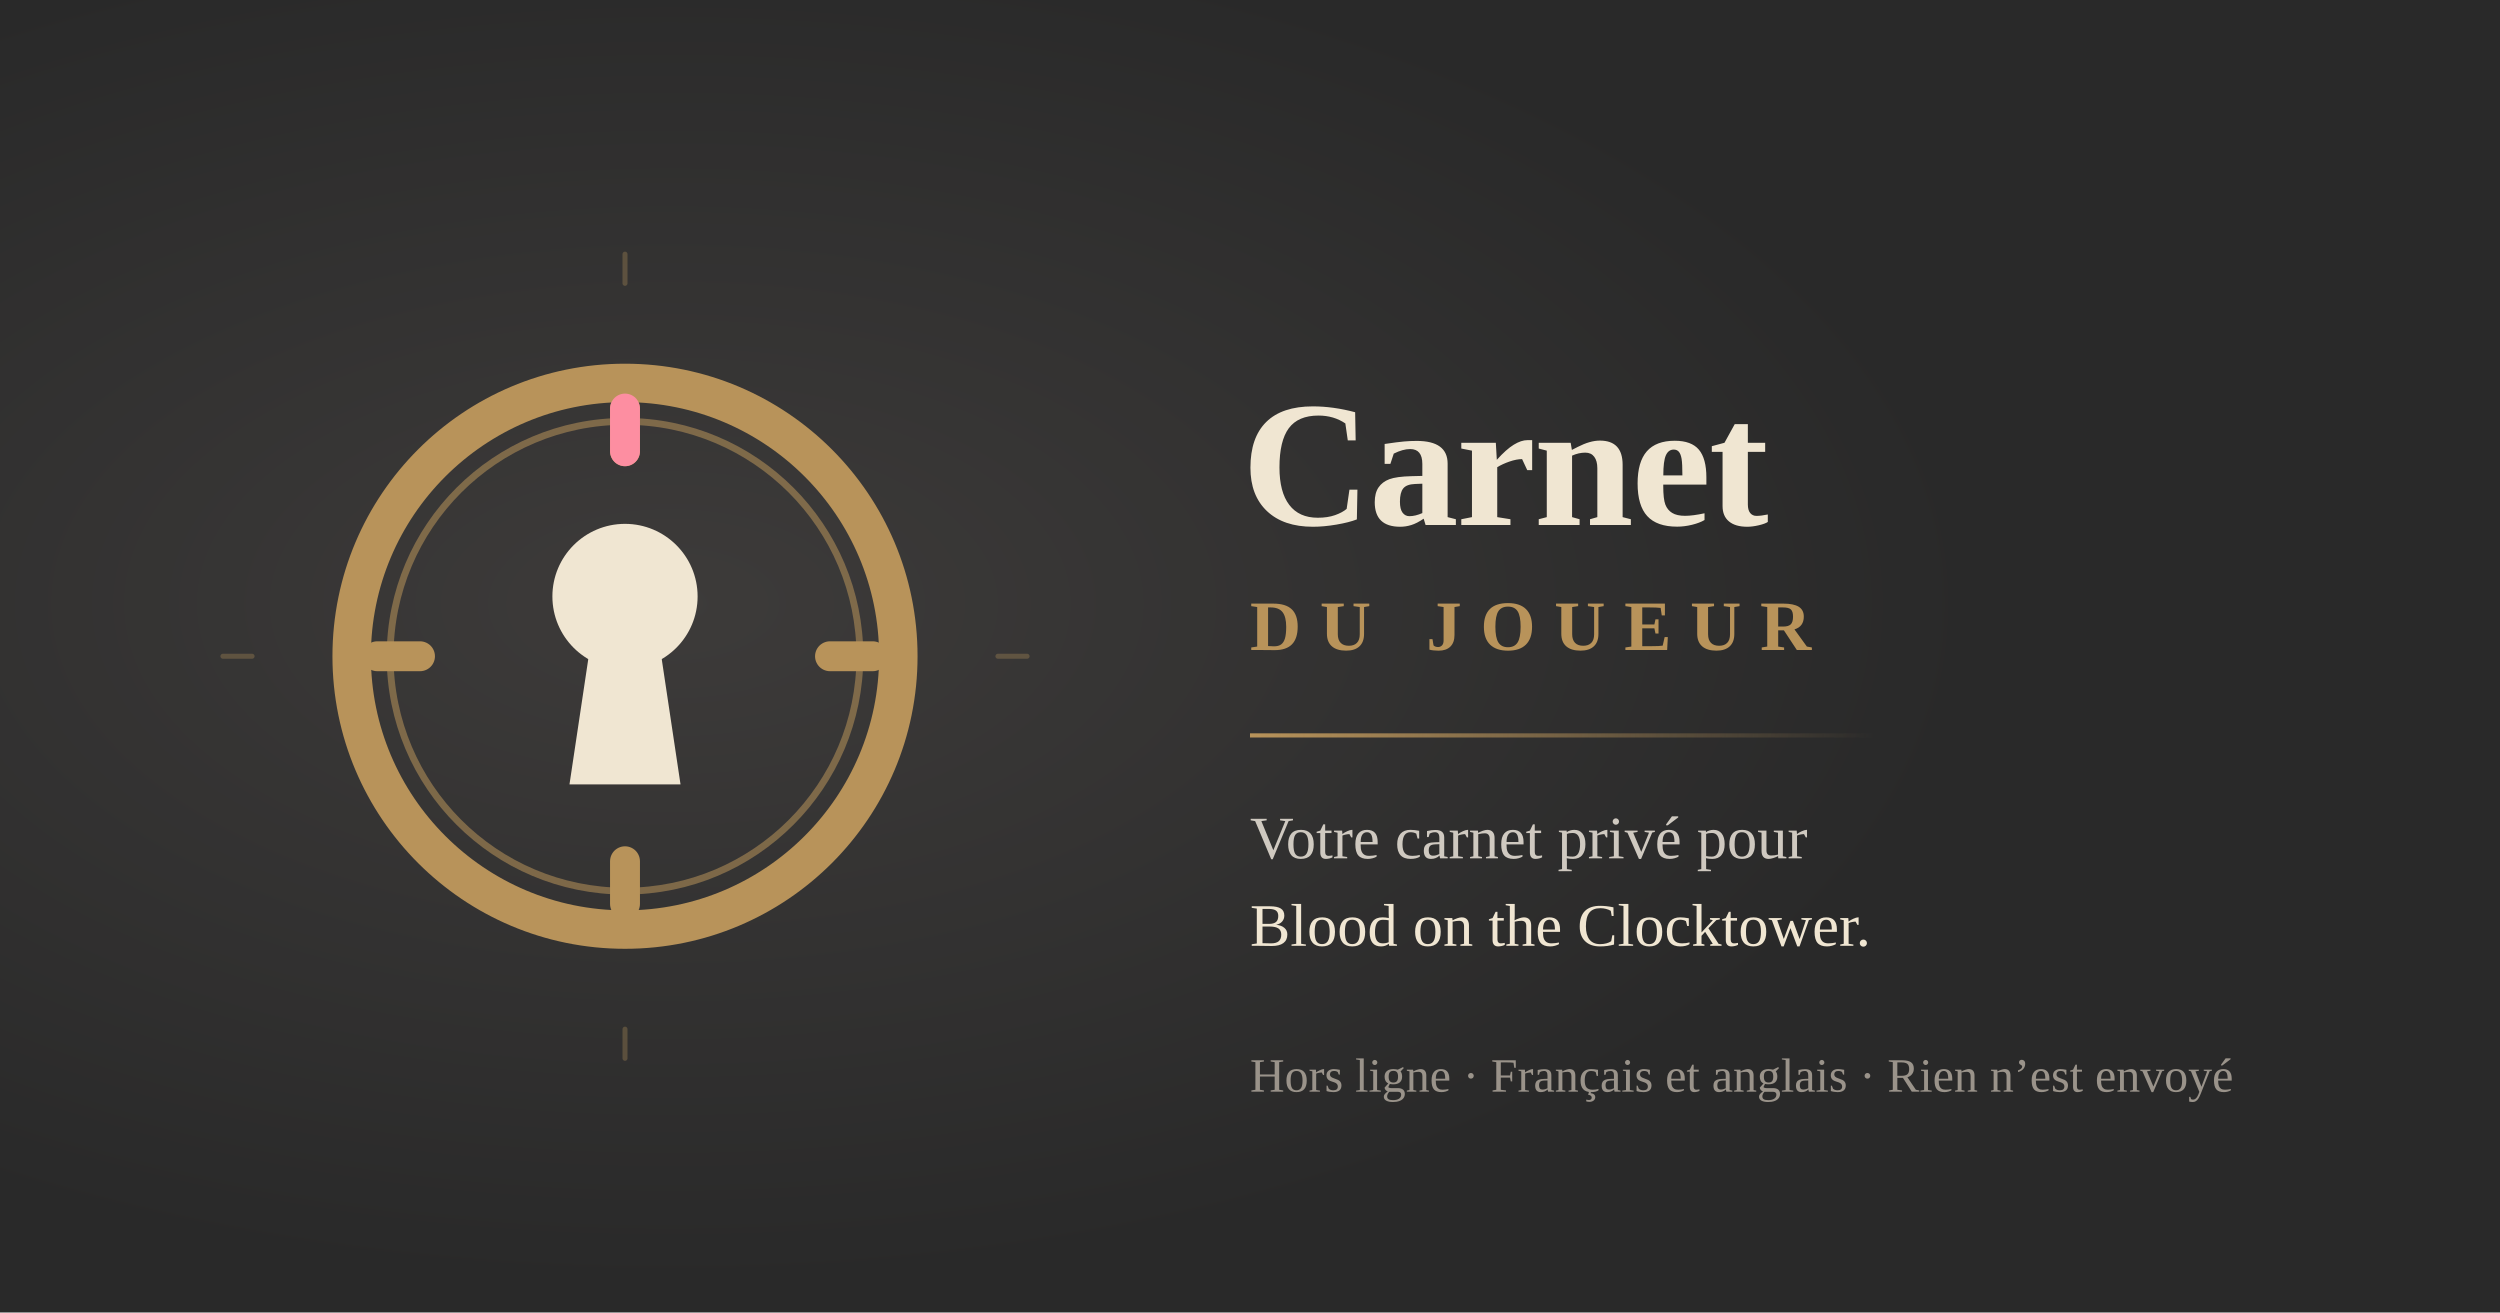
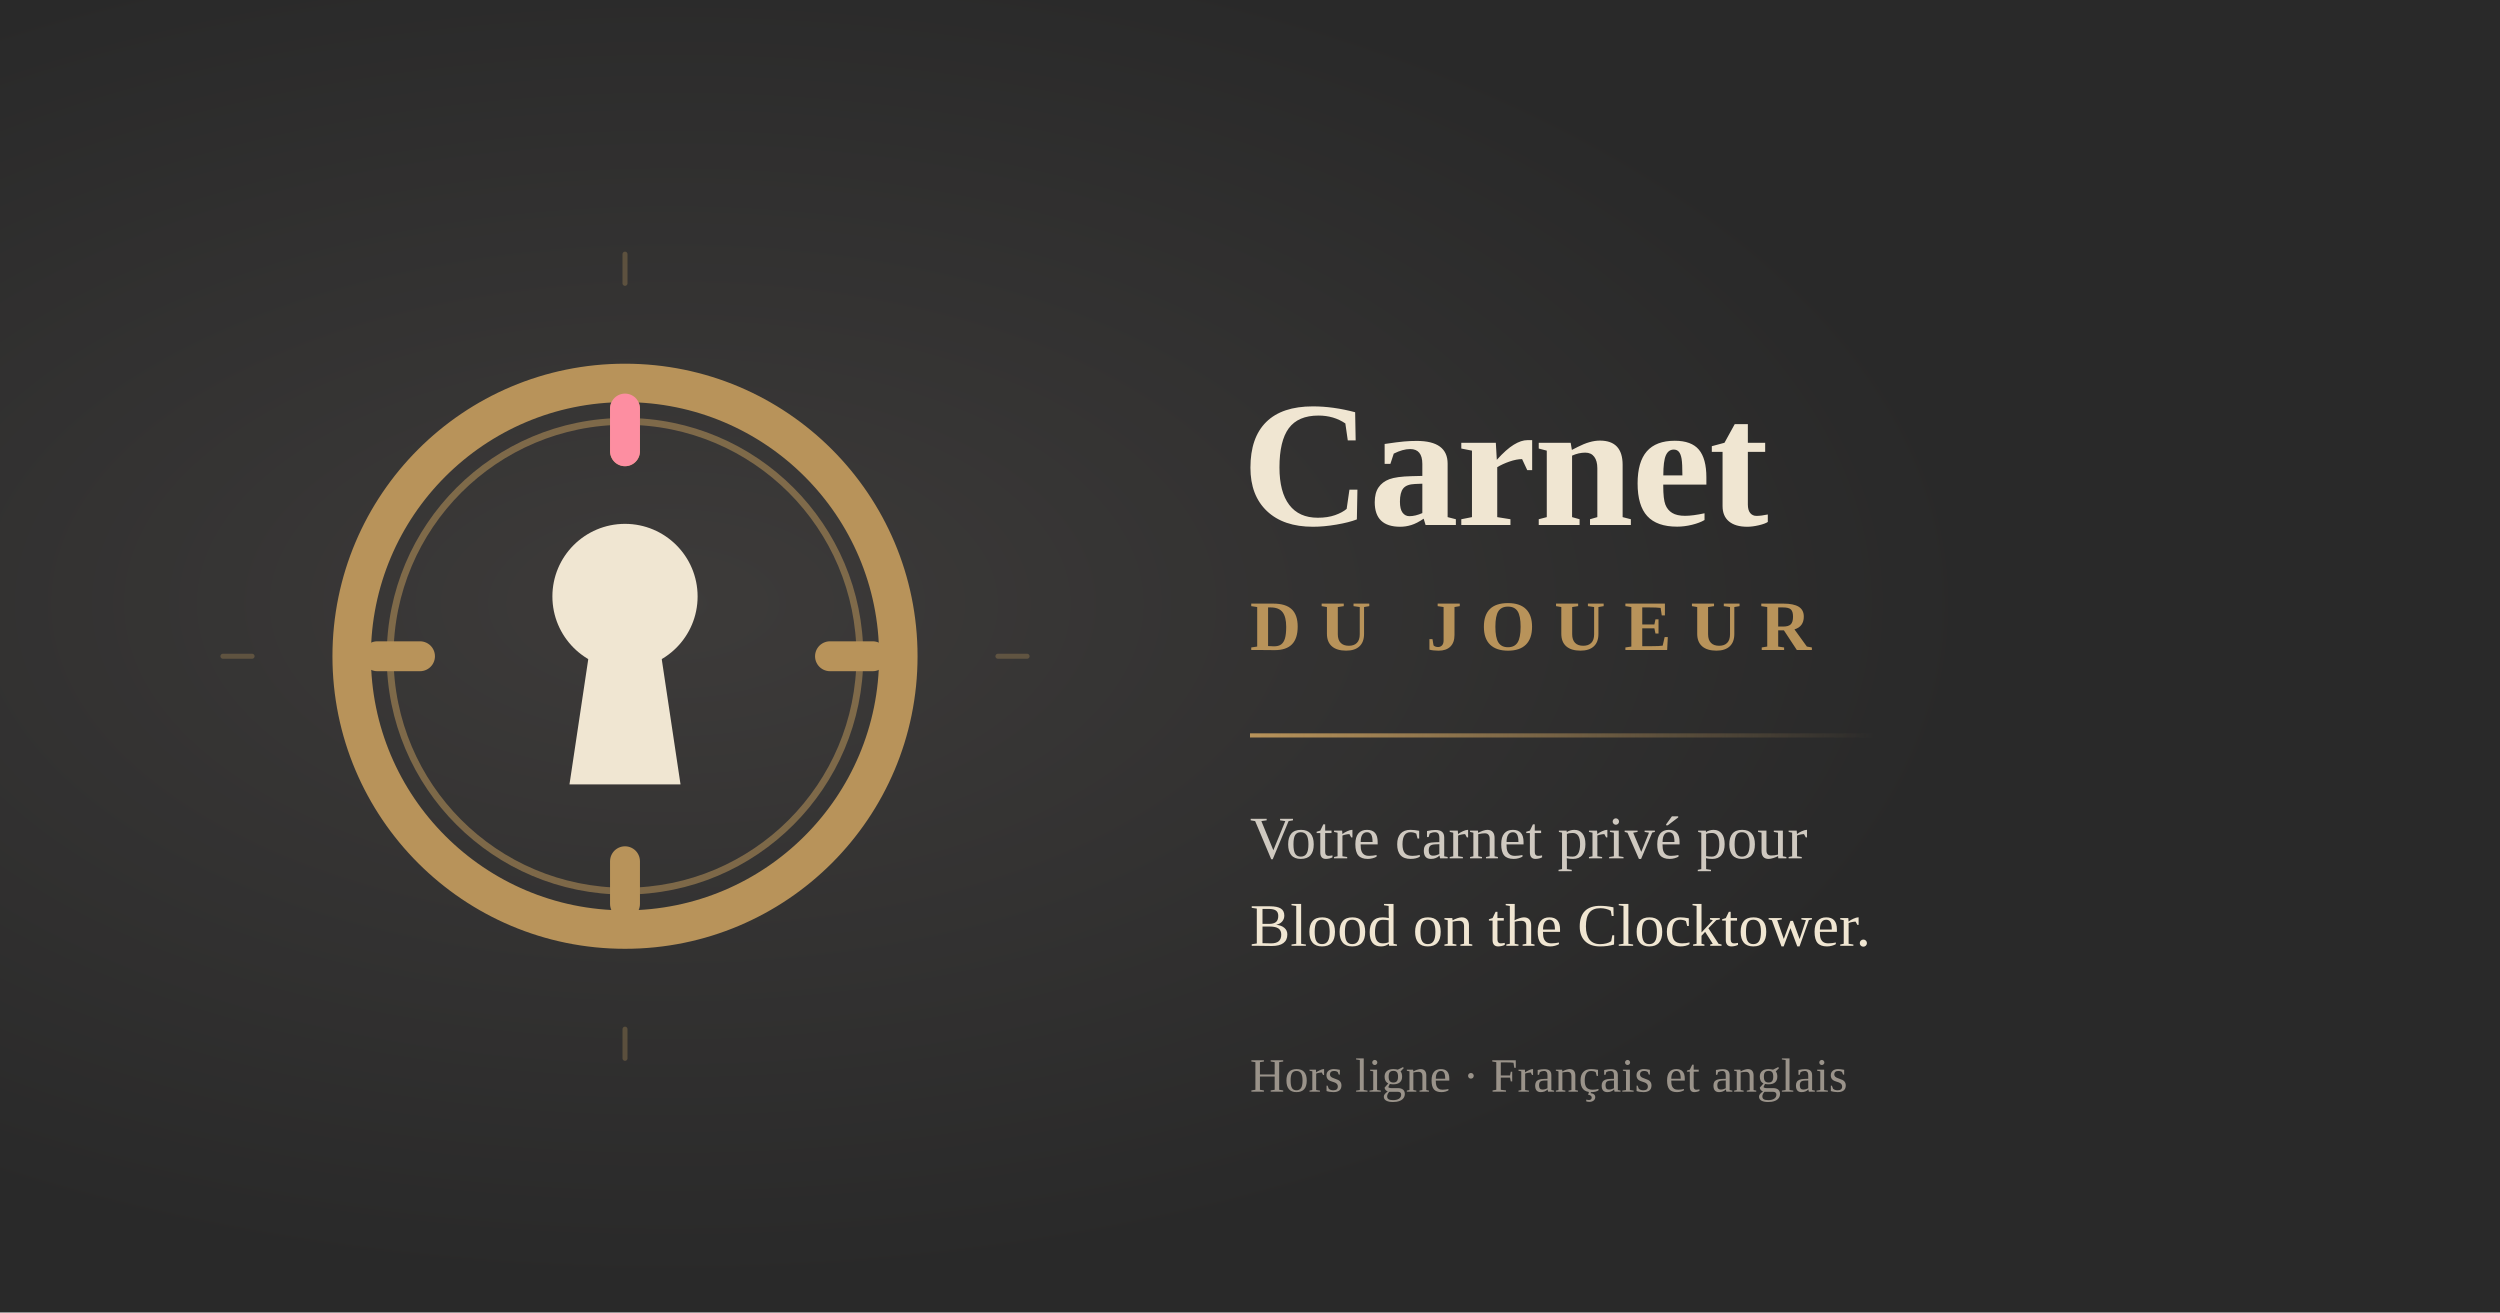
<svg xmlns="http://www.w3.org/2000/svg" width="1200" height="630" viewBox="0 0 1200 630" role="img" aria-label="Carnet du Joueur">
  <defs>
    <radialGradient id="halo" cx="27%" cy="46%" r="52%">
      <stop offset="0%" stop-color="#3d3b3a" />
      <stop offset="100%" stop-color="#292929" />
    </radialGradient>
    <linearGradient id="rule" x1="0" y1="0" x2="1" y2="0">
      <stop offset="0%" stop-color="#b8935a" />
      <stop offset="100%" stop-color="#b8935a" stop-opacity="0" />
    </linearGradient>
  </defs>
  <rect width="1200" height="630" fill="url(#halo)" />
  <g transform="translate(300 315) scale(2.05)">
    <circle cx="0" cy="0" r="64" fill="none" stroke="#b8935a" stroke-width="9" />
    <circle cx="0" cy="0" r="55" fill="none" stroke="#b8935a" stroke-width="1.6" opacity=".55" />
    <g stroke="#b8935a" stroke-width="7" stroke-linecap="round">
      <line x1="0" y1="-58" x2="0" y2="-48" />
      <line x1="58" y1="0" x2="48" y2="0" />
      <line x1="0" y1="58" x2="0" y2="48" />
      <line x1="-58" y1="0" x2="-48" y2="0" />
    </g>
    <line x1="0" y1="-58" x2="0" y2="-48" stroke="#fd8ea1" stroke-width="7" stroke-linecap="round" />
    <g fill="#f0e6d2">
      <circle cx="0" cy="-14" r="17" />
      <path d="M-7 -10 H7 L13 30 H-13 Z" />
    </g>
  </g>
  <g stroke="#b8935a" stroke-width="2.4" stroke-linecap="round" opacity=".32">
    <line x1="300" y1="122" x2="300" y2="136" />
    <line x1="493" y1="315" x2="479" y2="315" />
    <line x1="300" y1="508" x2="300" y2="494" />
    <line x1="107" y1="315" x2="121" y2="315" />
  </g>
  <g font-family="Georgia, 'Times New Roman', serif">
    <text x="596" y="252" fill="#f0e6d2" font-size="86" font-weight="700" letter-spacing="-1">Carnet</text>
    <text x="600" y="312" fill="#b8935a" font-size="34" font-weight="700" letter-spacing="9">DU JOUEUR</text>
  </g>
  <rect x="600" y="352" width="300" height="2" fill="url(#rule)" />
  <g font-family="Georgia, 'Times New Roman', serif" fill="#cfc9c0">
    <text x="600" y="412" font-size="29">Votre carnet privé pour</text>
    <text x="600" y="454" font-size="29" fill="#f0e6d2">Blood on the Clocktower.</text>
  </g>
-   <text x="600" y="524" font-family="Georgia, 'Times New Roman', serif" font-size="23" fill="#9a938a">Hors ligne · Français et anglais · Rien n’est envoyé</text>
+   <text x="600" y="524" font-family="Georgia, 'Times New Roman', serif" font-size="23" fill="#9a938a">Hors ligne · Français et anglais</text>
</svg>
